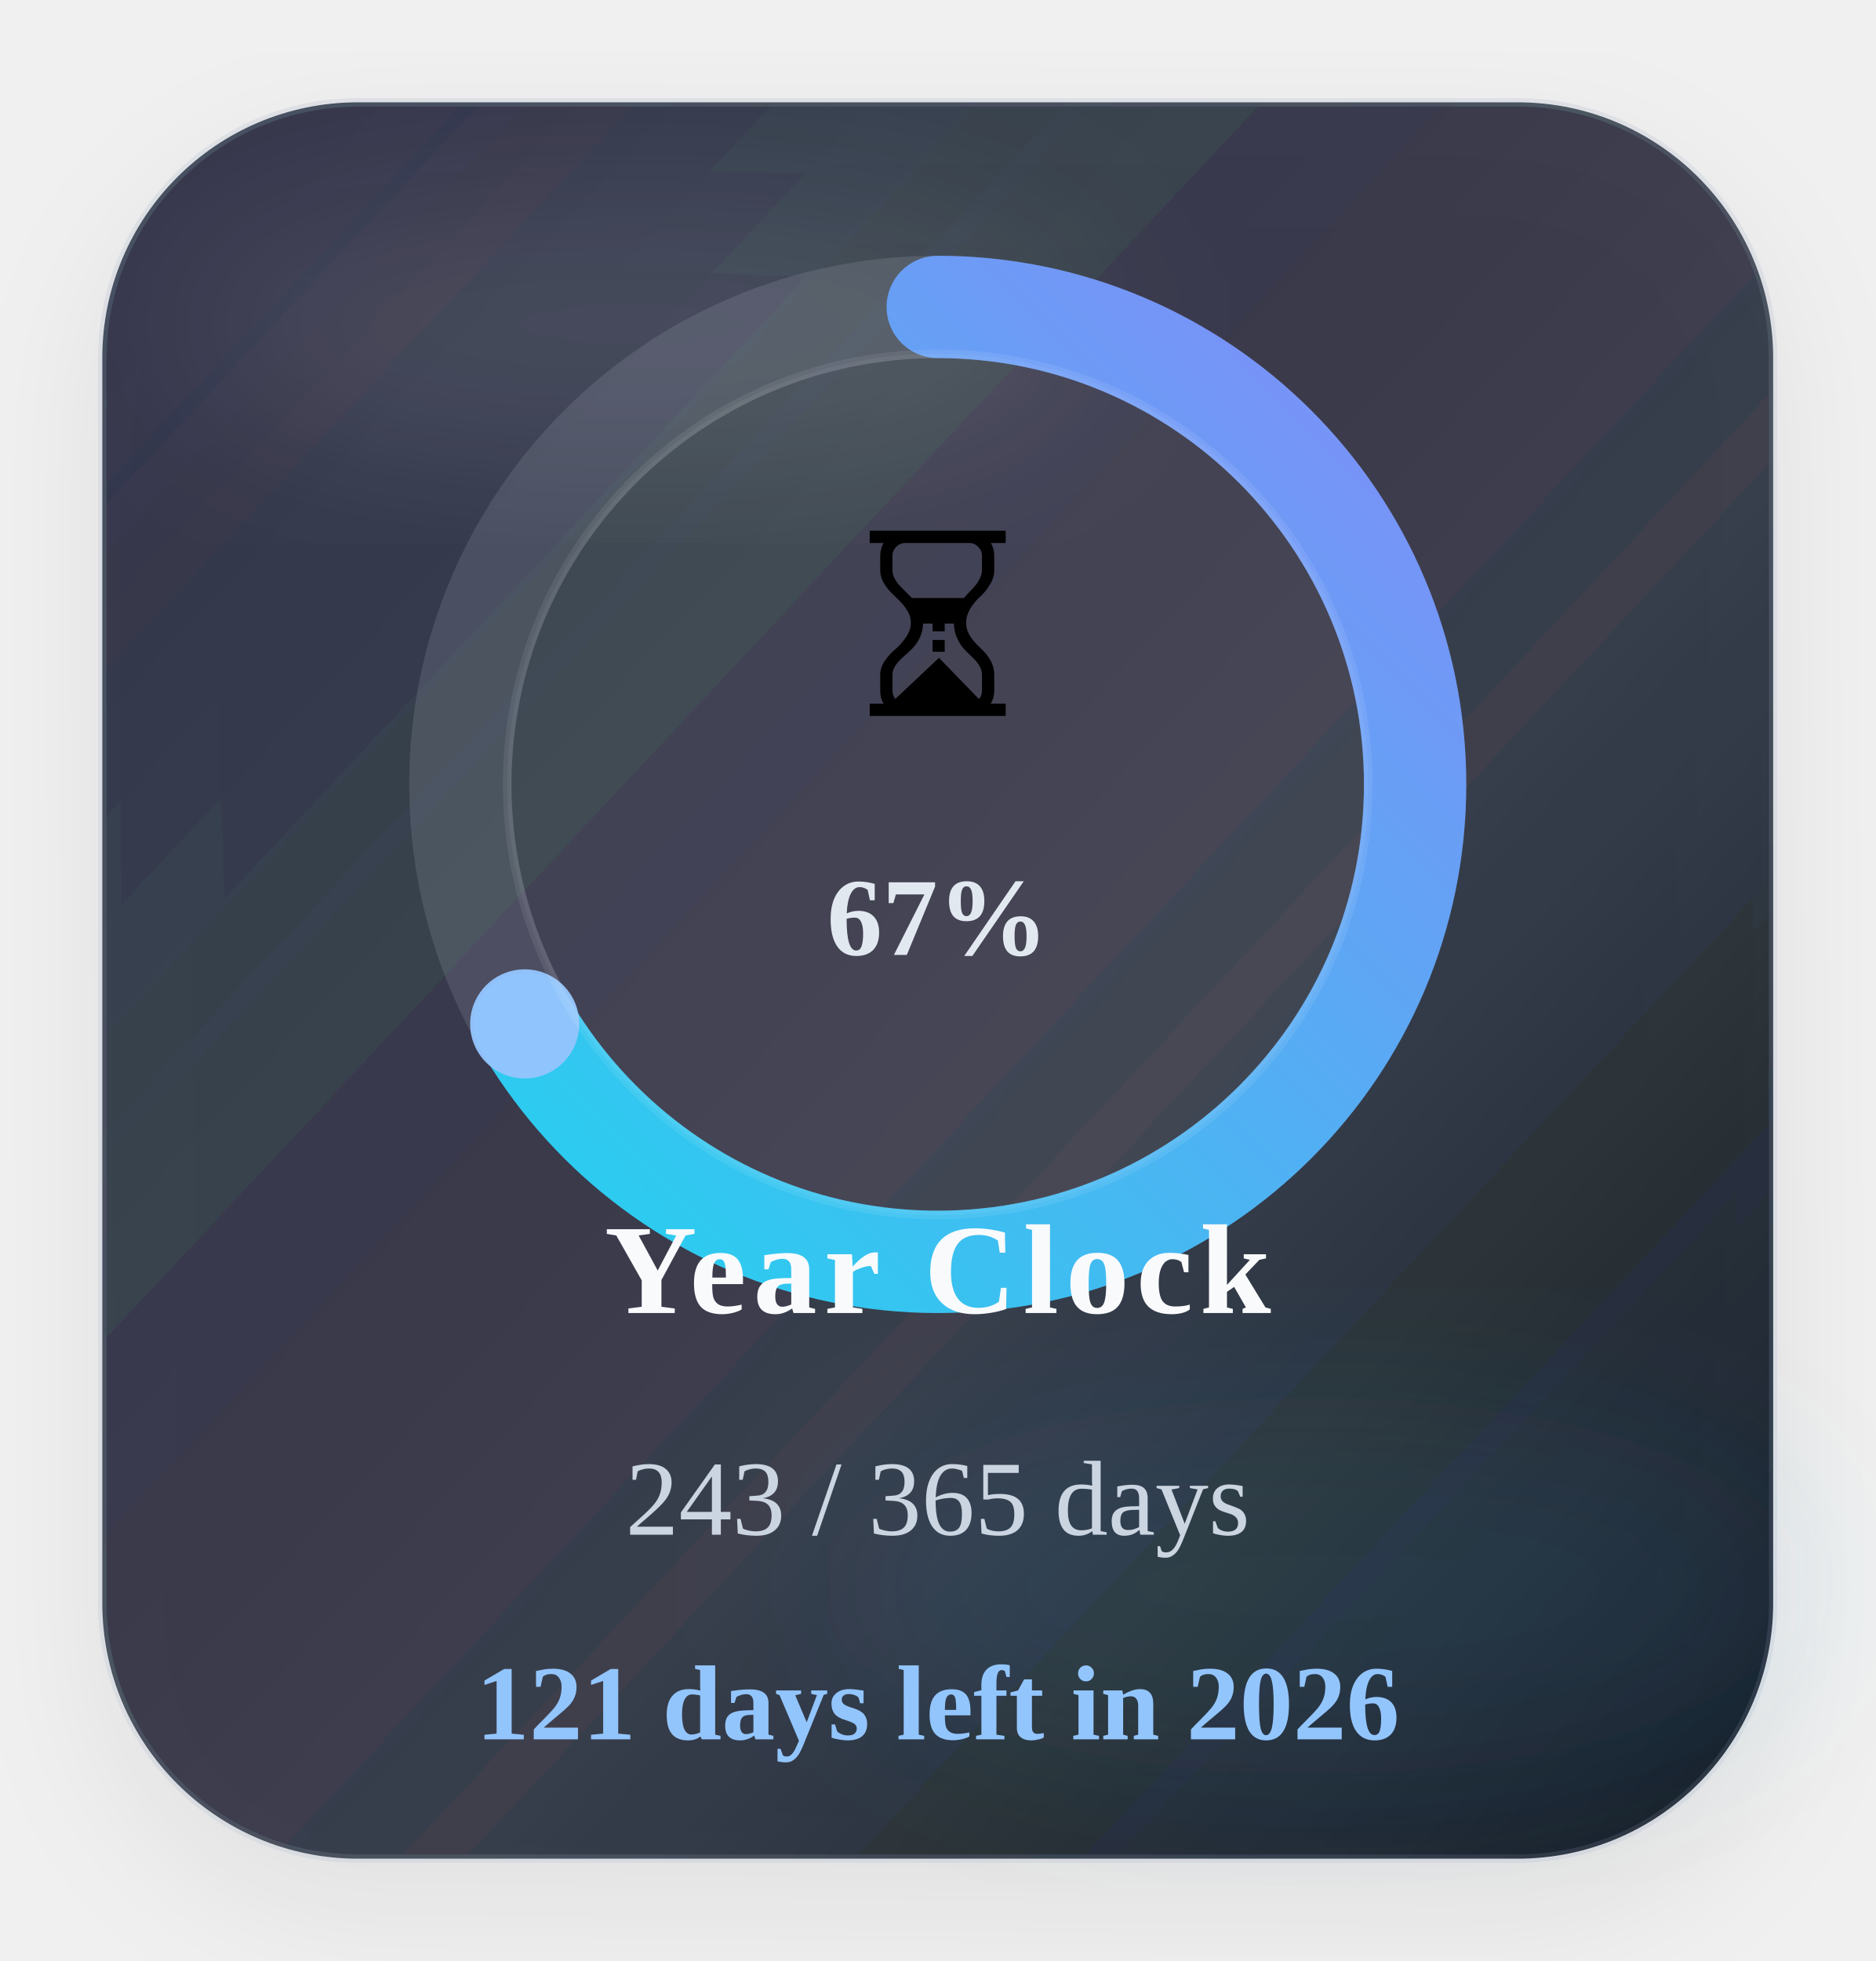
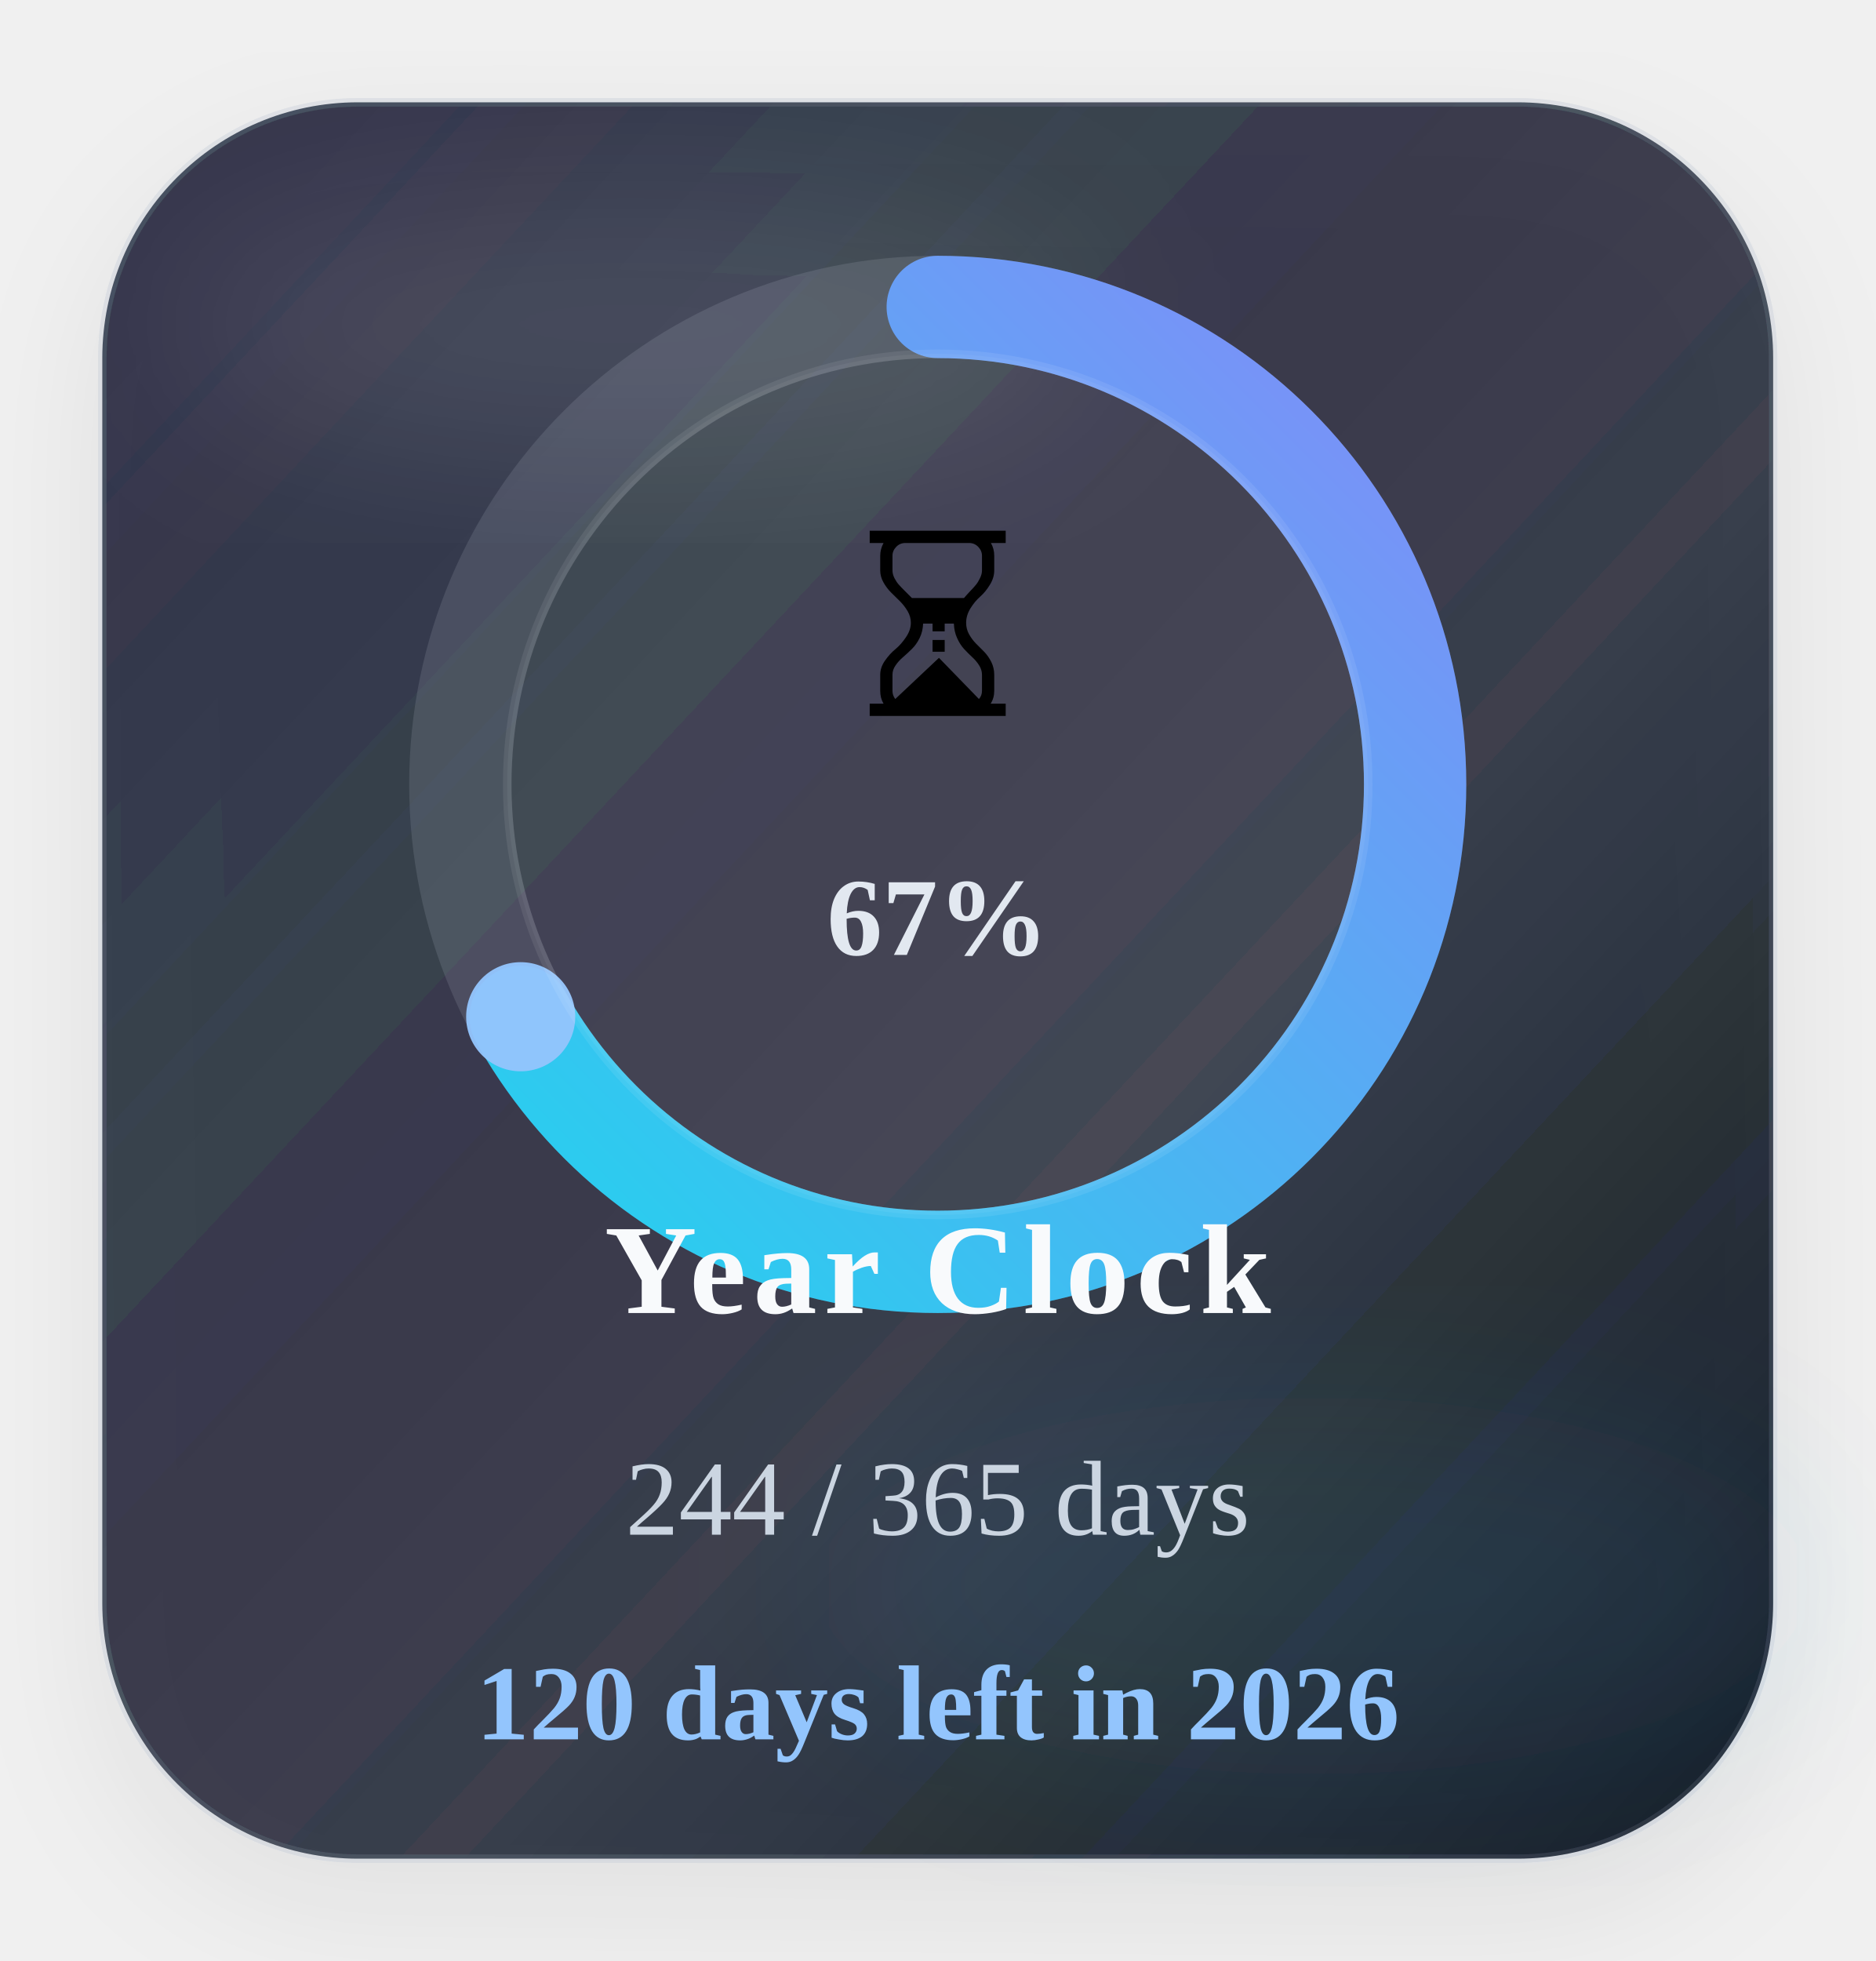
<svg xmlns="http://www.w3.org/2000/svg" width="220" height="230" viewBox="0 0 220 230" role="img" aria-label="Time progress for 2026">
  <defs>
    <linearGradient id="timeGradient" x1="0%" y1="0%" x2="100%" y2="100%">
      <stop offset="0%" stop-color="#22d3ee" />
      <stop offset="100%" stop-color="#818cf8" />
    </linearGradient>
    <linearGradient id="timeCard" x1="0%" y1="0%" x2="100%" y2="100%">
      <stop offset="0%" stop-color="#1c2537" stop-opacity="0.88" />
      <stop offset="60%" stop-color="#111827" stop-opacity="0.8" />
      <stop offset="100%" stop-color="#0b1220" stop-opacity="0.96" />
    </linearGradient>
    <filter id="timeShadow" x="-25%" y="-25%" width="150%" height="150%">
      <feDropShadow dx="0" dy="6" stdDeviation="8" flood-color="#020617" flood-opacity="0.08" />
    </filter>
    <filter id="timeBlur" x="-30%" y="-30%" width="160%" height="160%">
      <feGaussianBlur stdDeviation="10" />
    </filter>
  </defs>
  <rect x="12" y="12" width="196" height="206" rx="30" fill="url(#timeCard)" stroke="#94a3b8" stroke-opacity="0.18" filter="url(#timeShadow)" />
  <ellipse cx="74" cy="38" rx="54" ry="16" fill="#ffffff" fill-opacity="0.09" filter="url(#timeBlur)" />
  <ellipse cx="154" cy="186" rx="58" ry="22" fill="#38bdf8" fill-opacity="0.08" filter="url(#timeBlur)" />
  <circle class="ring-track" cx="110" cy="92" r="56" fill="none" stroke="#cbd5e1" stroke-opacity="0.14" stroke-width="12" />
-   <circle class="progress-ring" cx="110" cy="92" r="56" fill="none" stroke="url(#timeGradient)" stroke-width="12" stroke-linecap="round" stroke-dasharray="351.86" stroke-dashoffset="117.39" data-target-offset="117.39" data-ring-length="351.86" transform="rotate(-90 110 92)" />
-   <circle class="progress-endcap" cx="61.55" cy="120.09" r="6.4" fill="#93c5fd" fill-opacity="0.96" data-center-x="110" data-center-y="92" data-radius="56" data-target-angle="149.8980" />
+   <circle class="progress-ring" cx="110" cy="92" r="56" fill="none" stroke="url(#timeGradient)" stroke-width="12" stroke-linecap="round" stroke-dasharray="351.86" stroke-dashoffset="116.42" data-target-offset="116.42" data-ring-length="351.86" transform="rotate(-90 110 92)" />
+   <circle class="progress-endcap" cx="61.08" cy="119.25" r="6.4" fill="#93c5fd" fill-opacity="0.96" data-center-x="110" data-center-y="92" data-radius="56" data-target-angle="150.8842" />
  <circle class="ring-core" cx="110" cy="92" r="50.5" fill="#ffffff" fill-opacity="0.05" stroke="#ffffff" stroke-opacity="0.08" />
  <text class="progress-emoji" x="110" y="84" text-anchor="middle" font-size="30">⏳</text>
  <text class="progress-percent" x="110" y="112" text-anchor="middle" font-size="13" font-weight="700" fill="#e2e8f0">67%</text>
  <text class="progress-label" x="110" y="154" text-anchor="middle" font-size="15" font-weight="700" letter-spacing="0.8" fill="#f8fafc">Year Clock</text>
-   <text class="progress-value" x="110" y="180" text-anchor="middle" font-size="12.5" fill="#cbd5e1">243 / 365 days</text>
-   <text class="progress-status" data-status-state="remaining" x="110" y="204" text-anchor="middle" font-size="12.5" font-weight="700" fill="#93c5fd">121 days left in 2026</text>
+   <text class="progress-value" x="110" y="180" text-anchor="middle" font-size="12.5" fill="#cbd5e1">244 / 365 days</text>
+   <text class="progress-status" data-status-state="remaining" x="110" y="204" text-anchor="middle" font-size="12.5" font-weight="700" fill="#93c5fd">120 days left in 2026</text>
</svg>
